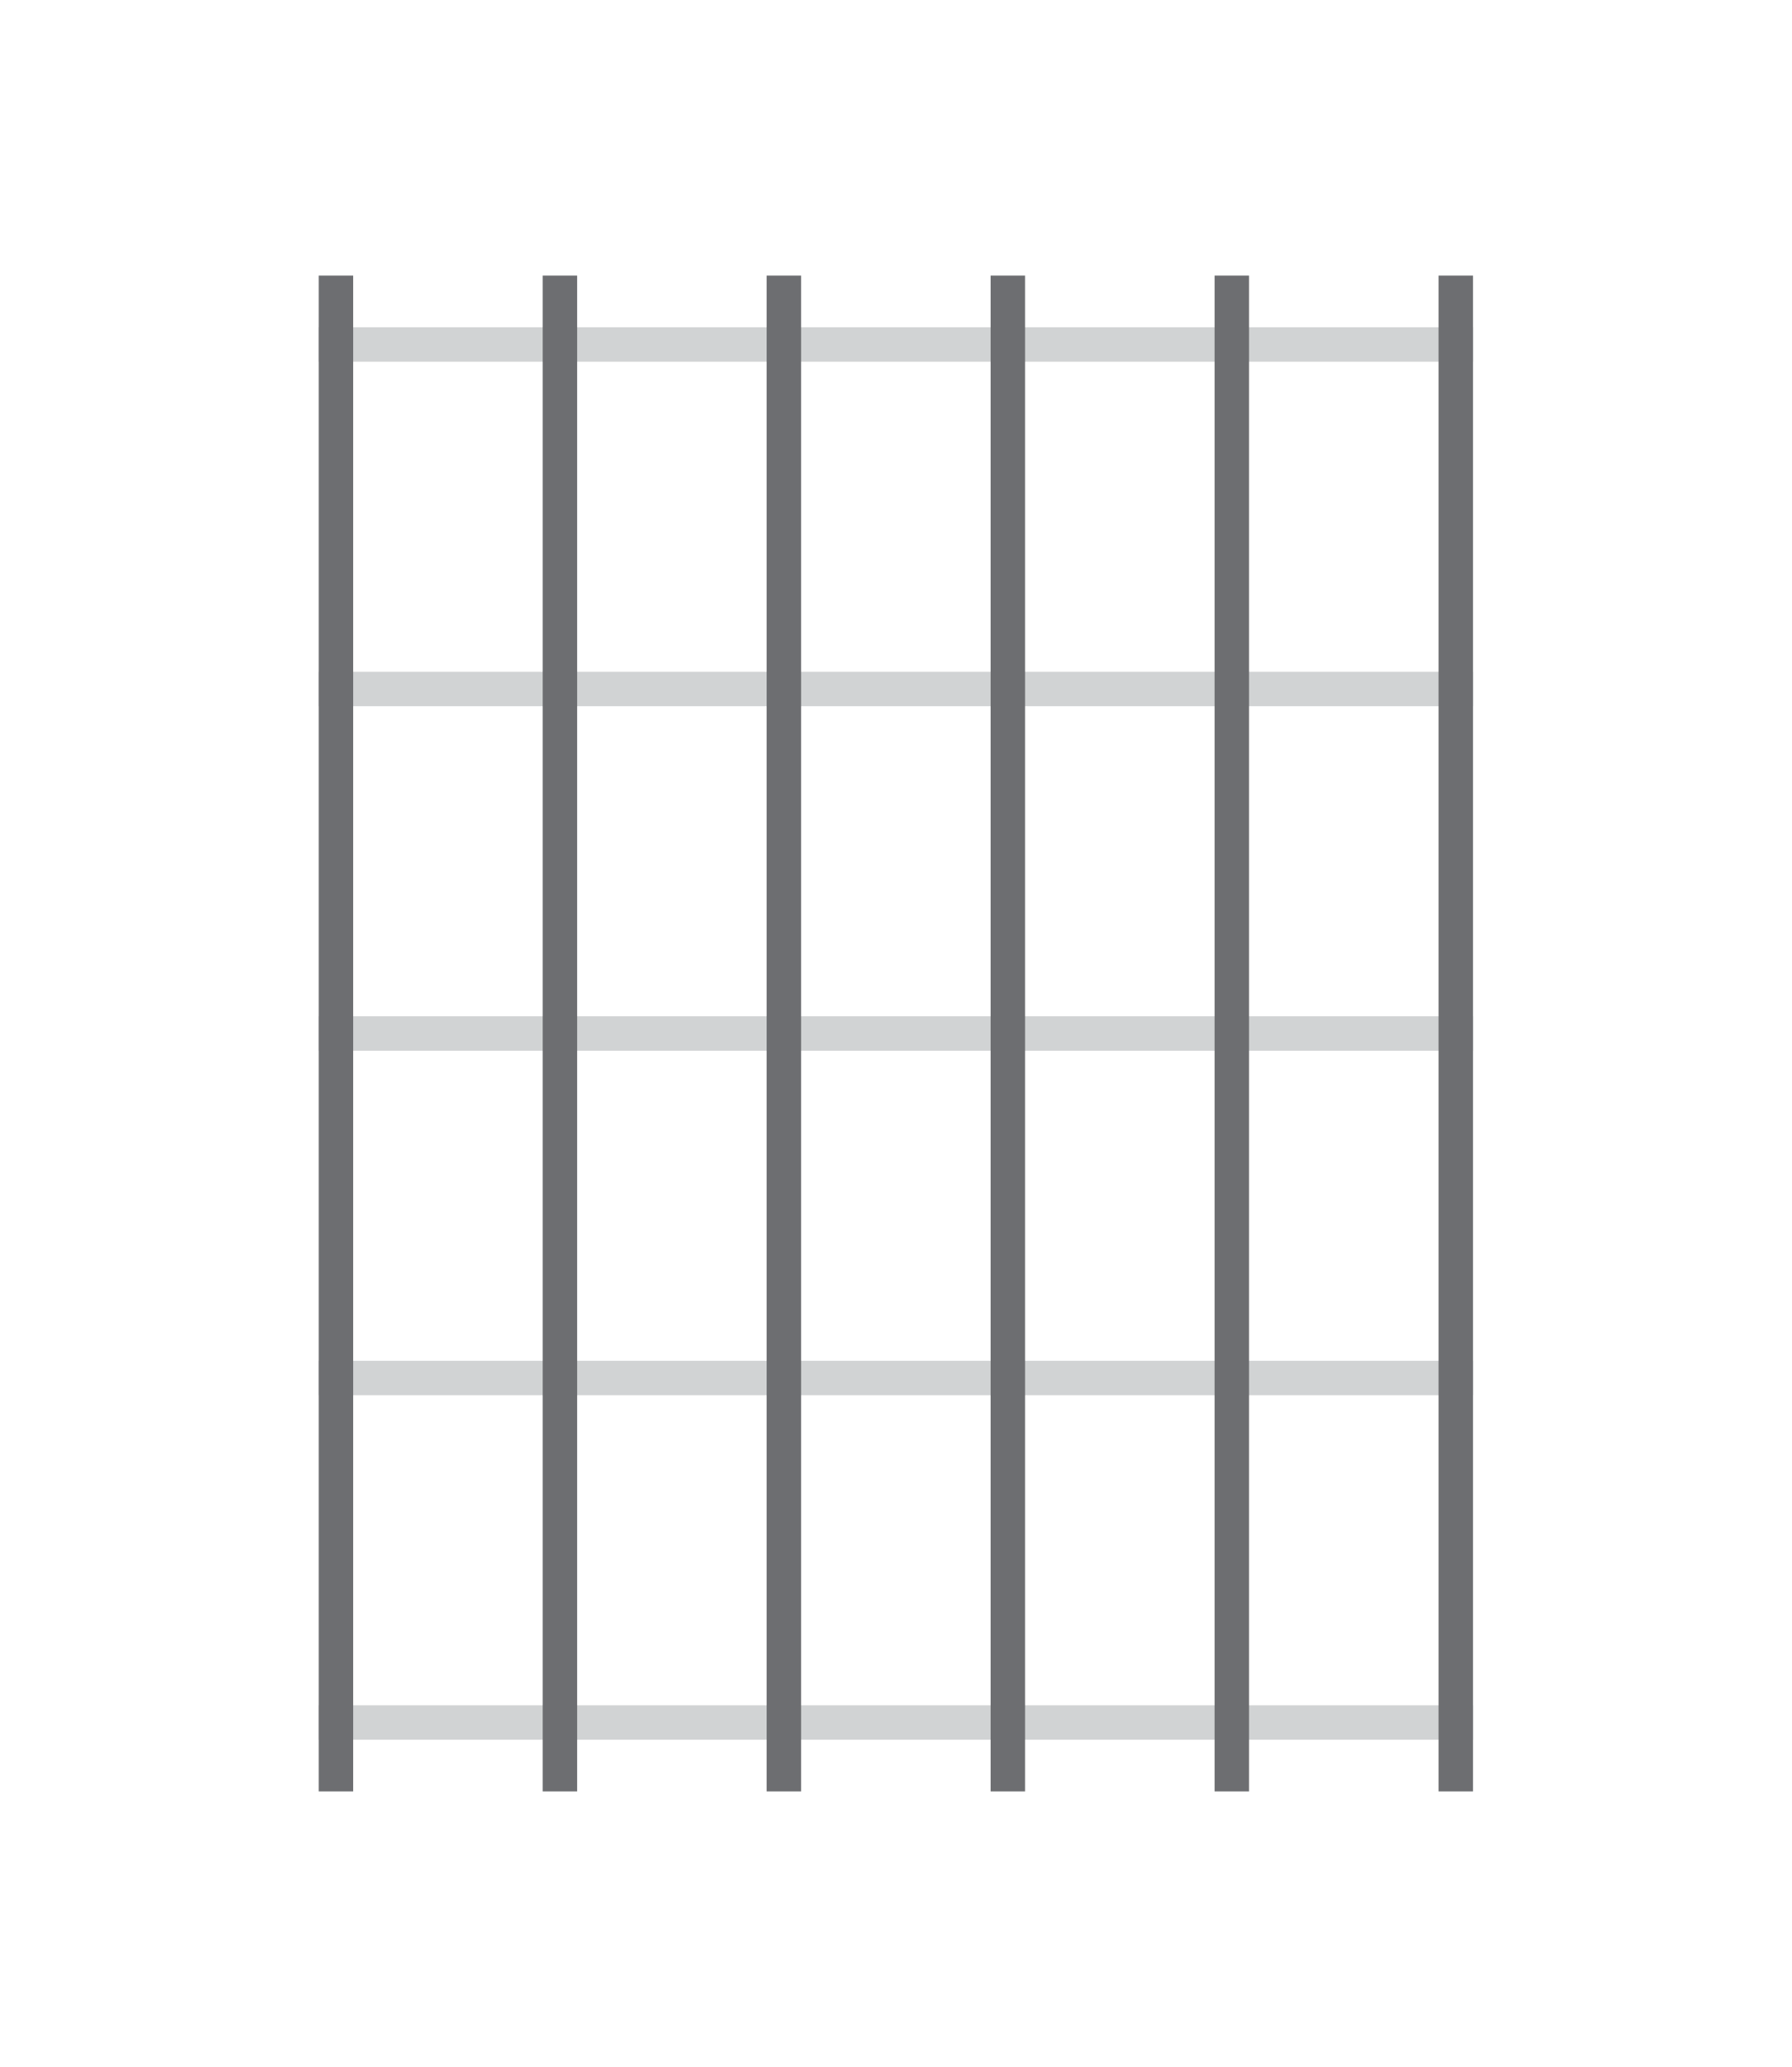
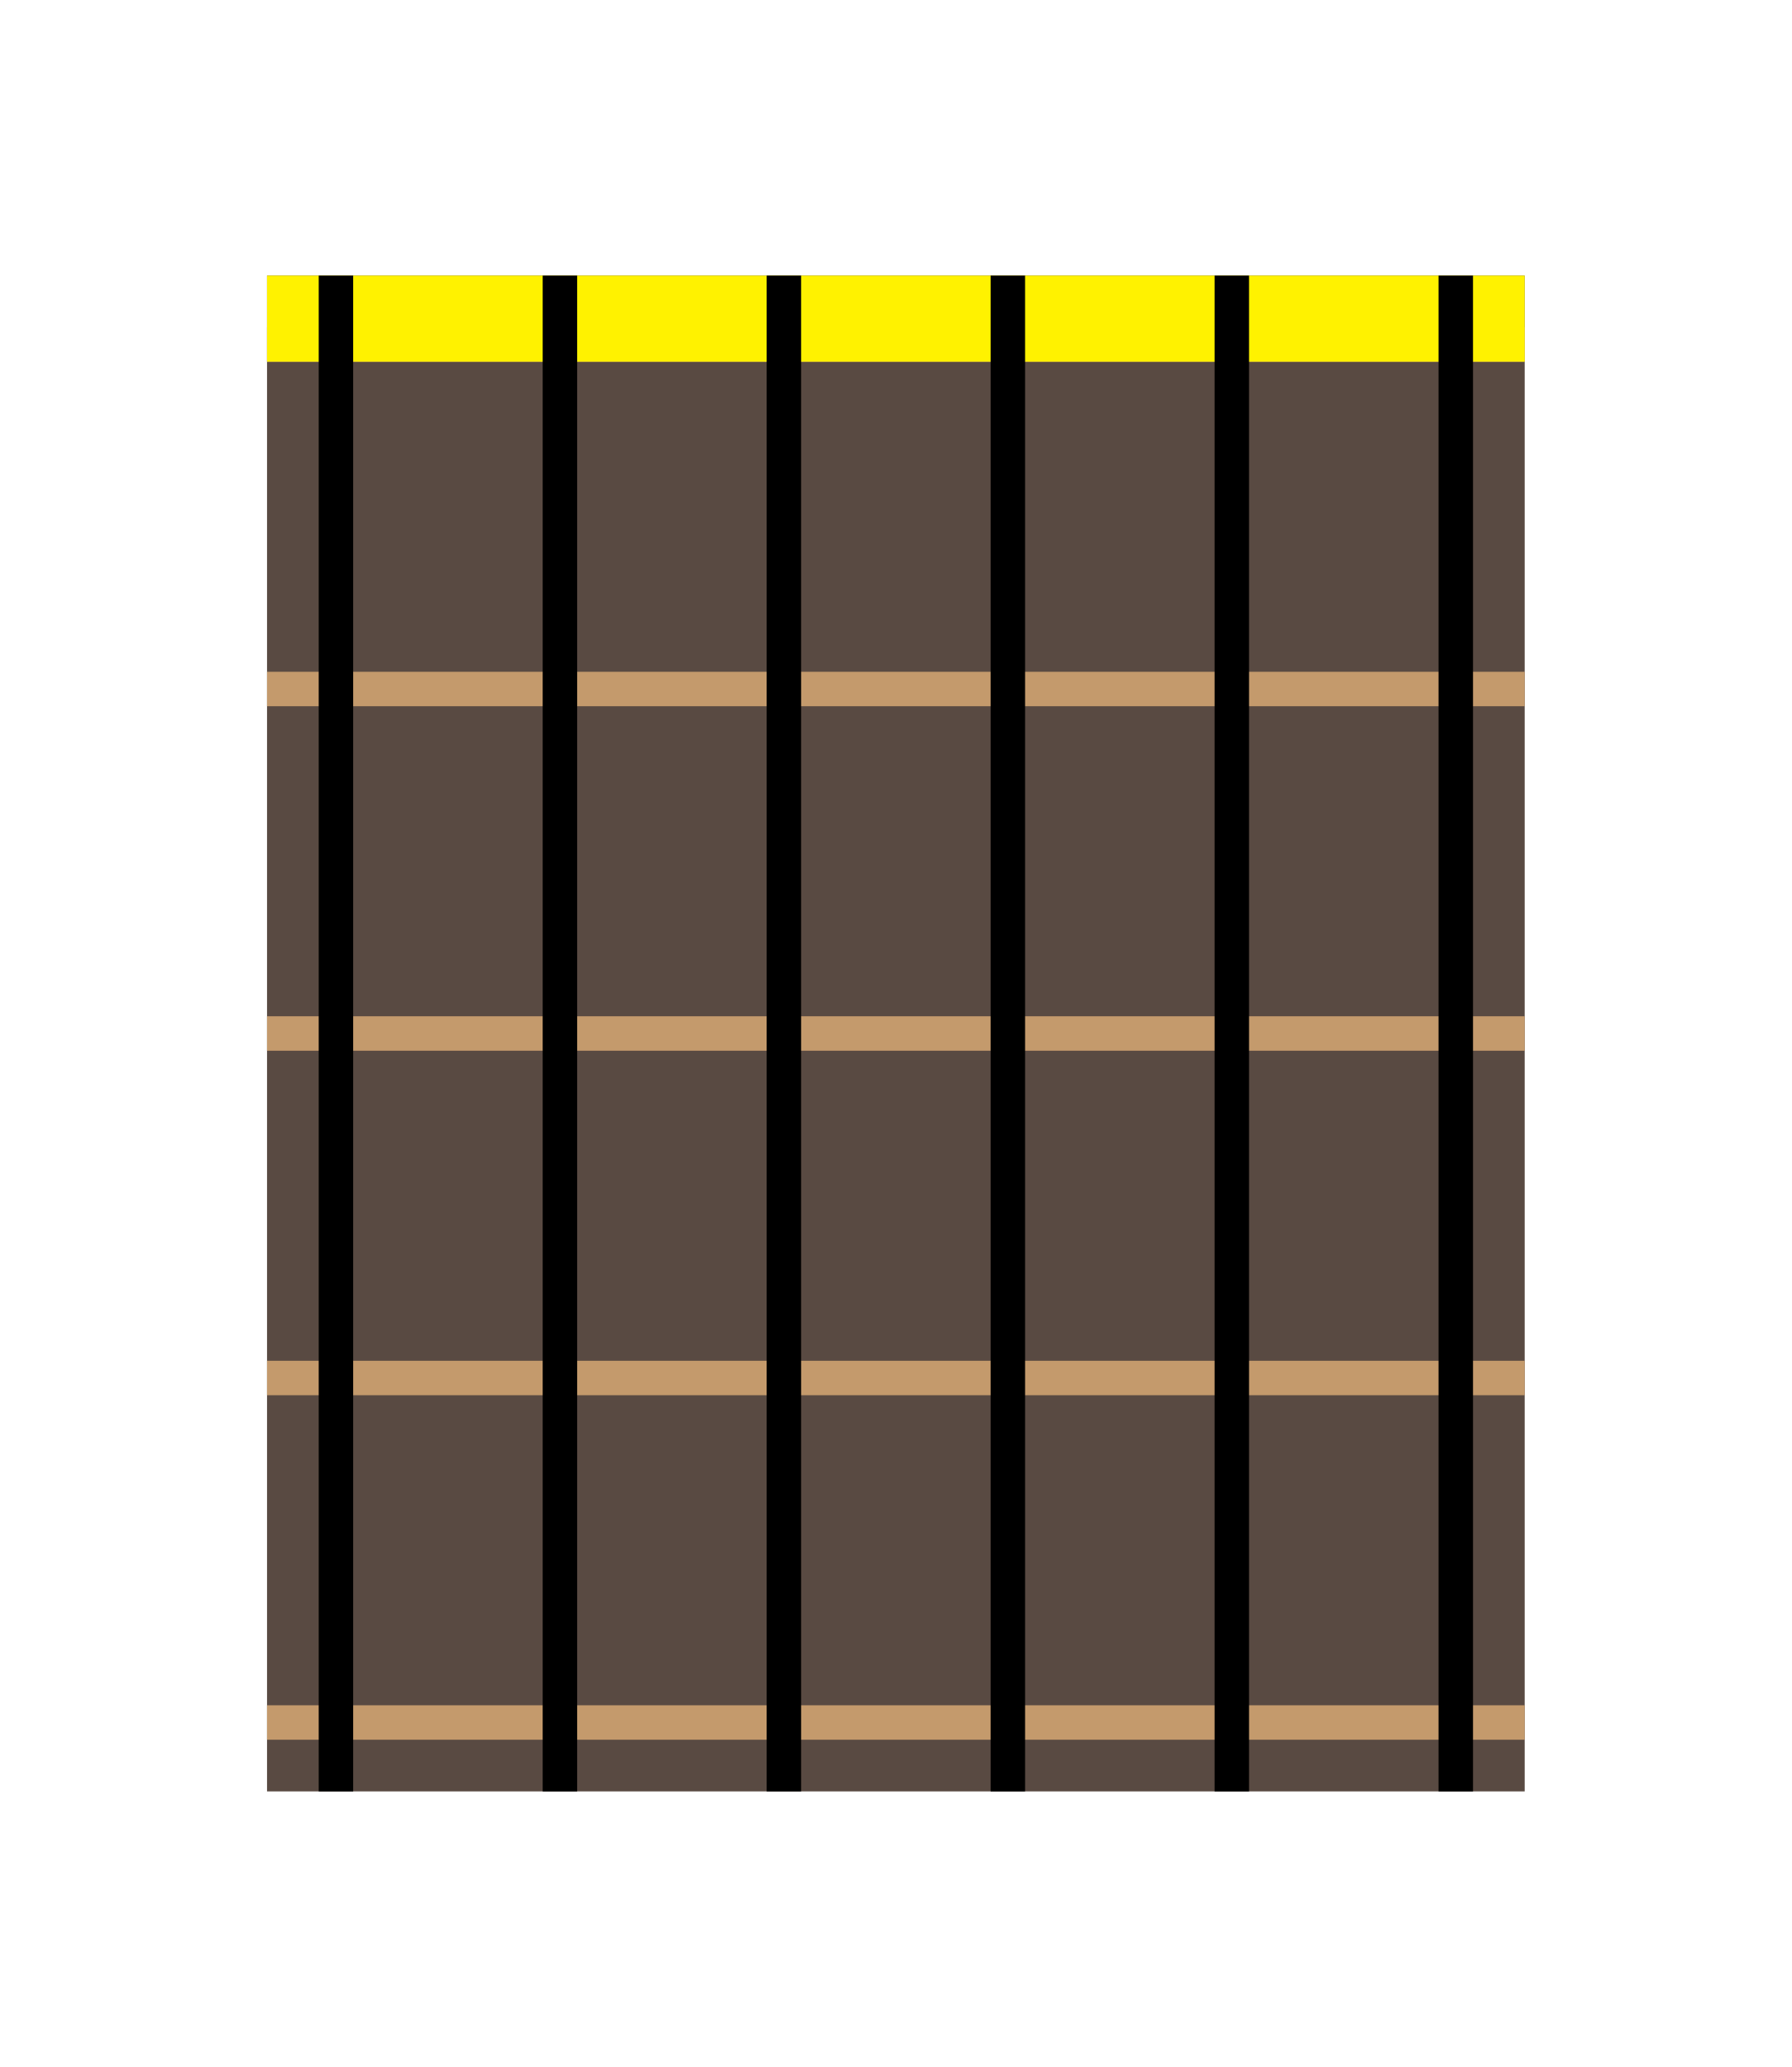
<svg xmlns="http://www.w3.org/2000/svg" version="1.1" x="0px" y="0px" width="416px" height="480px" viewBox="0 0 416 480" enable-background="new 0 0 416 480" xml:space="preserve">
-   <g id="Layer_2" display="none">
-     <rect x="52" y="240" display="inline" fill="#F9ED32" width="52" height="80" />
-     <rect x="104" y="240" display="inline" fill="#FBB040" width="52" height="80" />
-     <rect x="156" y="240" display="inline" fill="#F9ED32" width="52" height="80" />
-     <rect x="208" y="240" display="inline" fill="#FBB040" width="52" height="80" />
-     <rect x="260" y="240" display="inline" fill="#F9ED32" width="52" height="80" />
-     <rect x="312" y="240" display="inline" fill="#FBB040" width="52" height="80" />
-     <rect x="52" y="80" display="inline" fill="#F9ED32" width="52" height="80" />
-     <rect x="104" y="80" display="inline" fill="#FBB040" width="52" height="80" />
-     <rect x="156" y="80" display="inline" fill="#F9ED32" width="52" height="80" />
-     <rect x="208" y="80" display="inline" fill="#FBB040" width="52" height="80" />
-     <rect x="260" y="80" display="inline" fill="#F9ED32" width="52" height="80" />
-     <rect x="312" y="80" display="inline" fill="#FBB040" width="52" height="80" />
-     <rect x="312" y="160" display="inline" fill="#F9ED32" width="52" height="80" />
-     <rect x="52" y="160" display="inline" fill="#FBB040" width="52" height="80" />
-     <rect x="104" y="160" display="inline" fill="#F9ED32" width="52" height="80" />
-     <rect x="156" y="160" display="inline" fill="#FBB040" width="52" height="80" />
-     <rect x="208" y="160" display="inline" fill="#F9ED32" width="52" height="80" />
-     <rect x="260" y="160" display="inline" fill="#FBB040" width="52" height="80" />
-     <rect x="312" display="inline" fill="#F9ED32" width="52" height="80" />
-     <rect x="52" display="inline" fill="#FBB040" width="52" height="80" />
-     <rect x="104" display="inline" fill="#F9ED32" width="52" height="80" />
-     <rect x="156" display="inline" fill="#FBB040" width="52" height="80" />
-     <rect x="208" display="inline" fill="#F9ED32" width="52" height="80" />
-     <rect x="260" display="inline" fill="#FBB040" width="52" height="80" />
-     <rect x="312" y="320" display="inline" fill="#F9ED32" width="52" height="80" />
-     <rect x="52" y="320" display="inline" fill="#FBB040" width="52" height="80" />
-     <rect x="364" y="240" display="inline" fill="#F9ED32" width="52" height="80" />
-     <rect x="364" y="80" display="inline" fill="#F9ED32" width="52" height="80" />
-     <rect x="364" y="160" display="inline" fill="#FBB040" width="52" height="80" />
-     <rect x="364" display="inline" fill="#FBB040" width="52" height="80" />
-     <rect x="364" y="320" display="inline" fill="#FBB040" width="52" height="80" />
-     <rect x="104" y="320" display="inline" fill="#F9ED32" width="52" height="80" />
-     <rect y="240" display="inline" fill="#FBB040" width="52" height="80" />
-     <rect y="80" display="inline" fill="#FBB040" width="52" height="80" />
-     <rect y="160" display="inline" fill="#F9ED32" width="52" height="80" />
-     <rect display="inline" fill="#F9ED32" width="52" height="80" />
-     <rect x="260" y="400" display="inline" fill="#F9ED32" width="52" height="80" />
-     <rect y="400" display="inline" fill="#FBB040" width="52" height="80" />
-     <rect x="52" y="400" display="inline" fill="#F9ED32" width="52" height="80" />
-     <rect x="104" y="400" display="inline" fill="#FBB040" width="52" height="80" />
-     <rect x="156" y="400" display="inline" fill="#F9ED32" width="52" height="80" />
-     <rect x="208" y="400" display="inline" fill="#FBB040" width="52" height="80" />
-     <rect x="312" y="400" display="inline" fill="#FBB040" width="52" height="80" />
-     <rect x="364" y="400" display="inline" fill="#F9ED32" width="52" height="80" />
-     <rect y="320" display="inline" fill="#F9ED32" width="52" height="80" />
-     <rect x="156" y="320" display="inline" fill="#FBB040" width="52" height="80" />
-     <rect x="208" y="320" display="inline" fill="#F9ED32" width="52" height="80" />
-     <rect x="260" y="320" display="inline" fill="#FBB040" width="52" height="80" />
+   <g id="neckBG">
+     <rect x="62" y="64" fill="#594A42" width="292" height="352" />
  </g>
-   <g id="Layer_3">
-     <g>
-       <rect x="74" y="396" fill="#D1D3D4" width="268" height="8" />
-       <rect x="74" y="156" fill="#D1D3D4" width="268" height="8" />
-       <rect x="74" y="236" fill="#D1D3D4" width="268" height="8" />
-       <rect x="74" y="316" fill="#D1D3D4" width="268" height="8" />
-       <rect x="74" y="76" fill="#D1D3D4" width="268" height="8" />
-       <rect x="126" y="64" fill="#6D6E71" width="8" height="352" />
-       <rect x="74" y="64" fill="#6D6E71" width="8" height="352" />
-       <rect x="230" y="64" fill="#6D6E71" width="8" height="352" />
-       <rect x="178" y="64" fill="#6D6E71" width="8" height="352" />
-       <rect x="334" y="64" fill="#6D6E71" width="8" height="352" />
-       <rect x="282" y="64" fill="#6D6E71" width="8" height="352" />
-     </g>
+   <g id="frets">
+     <rect x="62" y="396" fill="#C49A6C" width="292" height="8" />
+     <rect x="62" y="156" fill="#C49A6C" width="292" height="8" />
+     <rect x="62" y="236" fill="#C49A6C" width="292" height="8" />
+     <rect x="62" y="316" fill="#C49A6C" width="292" height="8" />
+     <rect x="62" y="76" fill="#C49A6C" width="292" height="8" />
  </g>
-   <g id="Layer_4" display="none">
-     <g display="inline">
-       <path fill="#27AAE1" d="M78,24c5.514,0,10,4.486,10,10s-4.486,10-10,10s-10-4.486-10-10S72.486,24,78,24 M78,16    c-9.94,0-18,8.06-18,18s8.06,18,18,18s18-8.06,18-18S87.94,16,78,16L78,16z" />
-     </g>
-     <circle display="inline" fill="#27AAE1" cx="78" cy="120" r="24" />
-     <circle display="inline" fill="#27AAE1" cx="130" cy="120" r="24" />
-     <circle display="inline" fill="#27AAE1" cx="182" cy="120" r="24" />
-     <circle display="inline" fill="#27AAE1" cx="234" cy="120" r="24" />
-     <circle display="inline" fill="#27AAE1" cx="286" cy="120" r="24" />
-     <circle display="inline" fill="#27AAE1" cx="338" cy="120" r="24" />
-     <circle display="inline" fill="#27AAE1" cx="78" cy="200" r="24" />
-     <circle display="inline" fill="#27AAE1" cx="130" cy="200" r="24" />
-     <circle display="inline" fill="#27AAE1" cx="182" cy="200" r="24" />
-     <circle display="inline" fill="#27AAE1" cx="234" cy="200" r="24" />
-     <circle display="inline" fill="#27AAE1" cx="286" cy="200" r="24" />
-     <circle display="inline" fill="#27AAE1" cx="338" cy="200" r="24" />
-     <circle display="inline" fill="#27AAE1" cx="78" cy="280" r="24" />
-     <circle display="inline" fill="#27AAE1" cx="130" cy="280" r="24" />
-     <circle display="inline" fill="#27AAE1" cx="182" cy="280" r="24" />
-     <circle display="inline" fill="#27AAE1" cx="234" cy="280" r="24" />
-     <circle display="inline" fill="#27AAE1" cx="286" cy="280" r="24" />
-     <circle display="inline" fill="#27AAE1" cx="338" cy="280" r="24" />
-     <circle display="inline" fill="#27AAE1" cx="78" cy="360" r="24" />
-     <circle display="inline" fill="#27AAE1" cx="130" cy="360" r="24" />
-     <circle display="inline" fill="#27AAE1" cx="182" cy="360" r="24" />
-     <circle display="inline" fill="#27AAE1" cx="234" cy="360" r="24" />
-     <circle display="inline" fill="#27AAE1" cx="286" cy="360" r="24" />
-     <circle display="inline" fill="#27AAE1" cx="338" cy="360" r="24" />
-     <path display="inline" fill="#27AAE1" d="M145.067,43.831L135.236,34l9.831-9.831c-1.365-2.087-3.149-3.871-5.236-5.236L130,28.764   l-9.831-9.831c-2.087,1.365-3.871,3.149-5.236,5.236L124.764,34l-9.831,9.831c1.365,2.087,3.149,3.871,5.236,5.236L130,39.236   l9.831,9.831C141.918,47.702,143.702,45.918,145.067,43.831z" />
-     <text transform="matrix(1 0 0 1 15.2539 130.1523)" display="inline" fill="#6D6E71" font-family="'ProximaNovaBold'" font-size="36">4</text>
+   <g id="topLip">
+     <rect x="62" y="64" fill="#FFF200" width="292" height="20" />
  </g>
-   <g id="Layer_1" display="none">
- </g>
+   <g id="strings">
+     <rect x="126" y="64" fill="#000000" width="8" height="352" />
+     <rect x="74" y="64" fill="#000000" width="8" height="352" />
+     <rect x="230" y="64" fill="#000000" width="8" height="352" />
+     <rect x="178" y="64" fill="#000000" width="8" height="352" />
+     <rect x="334" y="64" fill="#000000" width="8" height="352" />
+     <rect x="282" y="64" fill="#000000" width="8" height="352" />
+   </g>
</svg>
